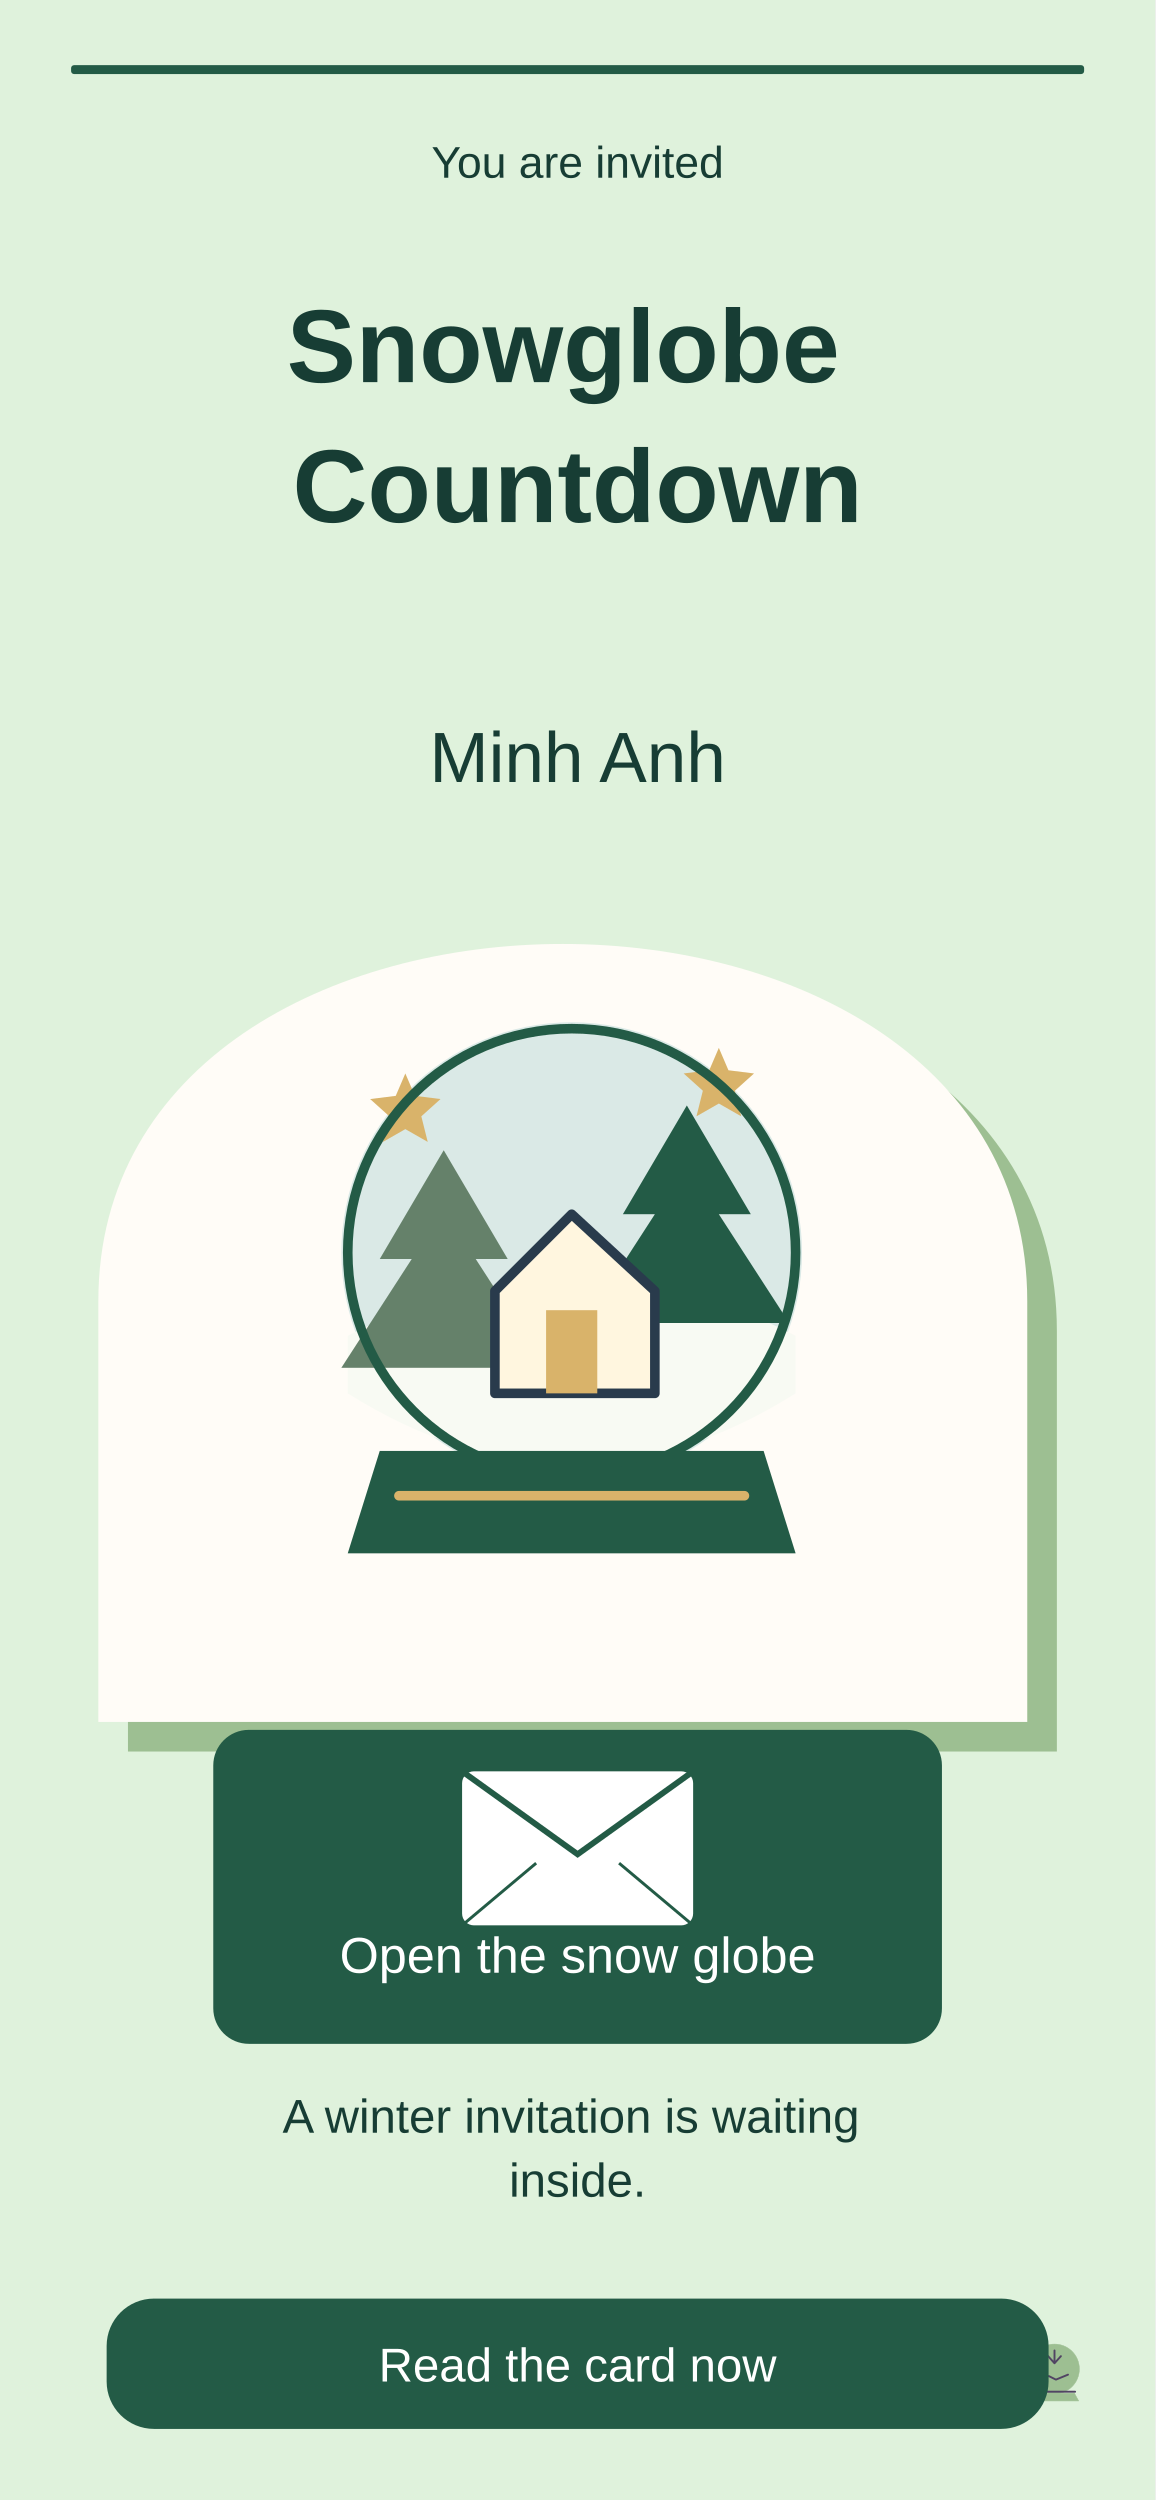
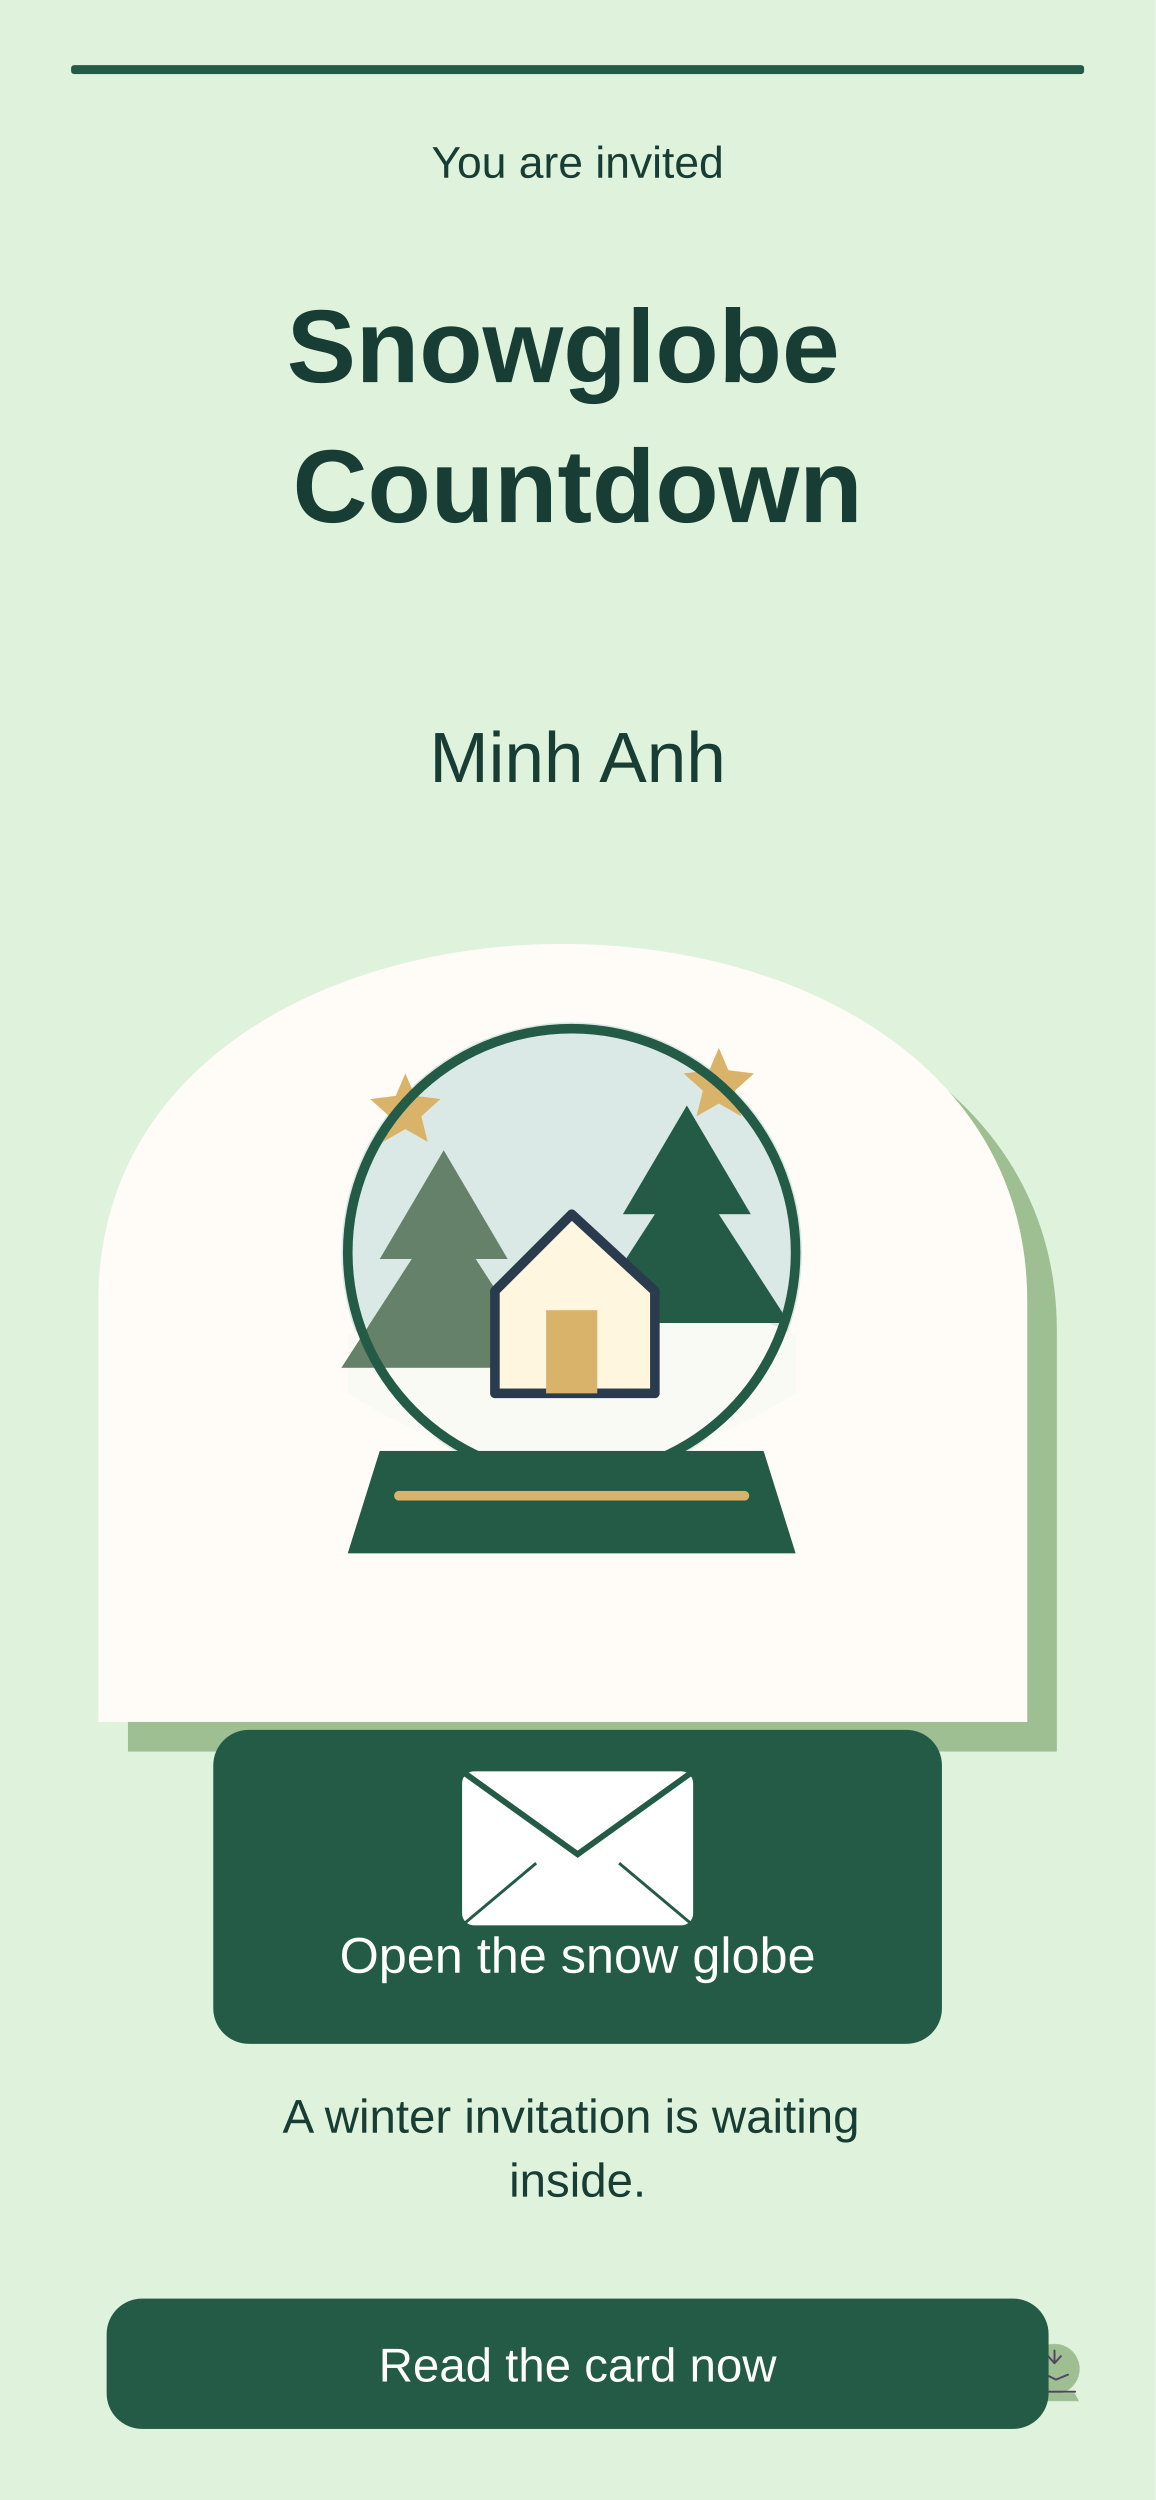
<svg xmlns="http://www.w3.org/2000/svg" width="390" height="844" viewBox="0 0 390 844" lang="en" xml:lang="en" role="img" aria-label="Snowglobe Countdown template layout">
  <rect width="100%" height="100%" fill="#DFF2DC" />
  <g transform="translate(24 22)" opacity="1">
    <g>
      <rect width="342" height="3" rx="1" fill="#235B46" stroke="#9DBF92" stroke-width="0" />
    </g>
  </g>
  <g transform="translate(344 788)" opacity="1">
    <g>
      <svg width="24" height="24" viewBox="0 0 100 100" preserveAspectRatio="xMidYMid meet">
        <path stroke-linecap="round" stroke-linejoin="round" d="M15 49A35 35 0 1 1 85 49 35 35 0 1 1 15 49Z M22 83H78L84 94H16Z" fill="#9DBF92" stroke="#9DBF92" stroke-width="0.65" />
        <path stroke-linecap="round" stroke-linejoin="round" d="M50 23V41M41 31 50 41 59 31M29 62 42 59 52 64 69 57M21 81H79" fill="none" stroke="#514463" stroke-width="2.7" />
      </svg>
    </g>
  </g>
  <g transform="translate(42 45)" opacity="1">
    <g>
      <text x="153" y="15" fill="#173D34" font-family="Arial,sans-serif" font-size="15" font-weight="400" text-anchor="middle">
        <tspan x="153" dy="0">You are invited</tspan>
      </text>
    </g>
  </g>
  <g transform="translate(30 94)" opacity="1">
    <g>
      <text x="165" y="35" fill="#173D34" font-family="Arial,sans-serif" font-size="35" font-weight="700" text-anchor="middle">
        <tspan x="165" dy="0">Snowglobe</tspan>
        <tspan x="165" dy="47.25">Countdown</tspan>
      </text>
    </g>
  </g>
  <g transform="translate(36 240)" opacity="1">
    <g>
      <text x="159" y="24" fill="#173D34" font-family="Arial,sans-serif" font-size="24" font-weight="400" text-anchor="middle">
        <tspan x="159" dy="0">Minh Anh</tspan>
      </text>
    </g>
  </g>
  <g transform="translate(40 326)" opacity="1">
    <g>
      <svg width="320" height="268" viewBox="0 0 100 100" preserveAspectRatio="none">
        <path stroke-linecap="round" stroke-linejoin="round" d="M1 99V46C1-14 99-14 99 46V99Z" fill="#9DBF92" stroke="#9DBF92" stroke-width="0" vector-effect="non-scaling-stroke" />
      </svg>
    </g>
  </g>
  <g transform="translate(30 316)" opacity="1">
    <g>
      <svg width="320" height="268" viewBox="0 0 100 100" preserveAspectRatio="none">
        <path stroke-linecap="round" stroke-linejoin="round" d="M1 99V46C1-14 99-14 99 46V99Z" fill="#FFFCF7" stroke="#9DBF92" stroke-width="0" vector-effect="non-scaling-stroke" />
      </svg>
    </g>
  </g>
  <g transform="translate(82 330)" opacity="1">
    <g>
      <svg width="222" height="216" viewBox="0 0 100 100" preserveAspectRatio="xMidYMid meet">
        <path stroke-linecap="round" stroke-linejoin="round" d="M14 43a36 36 0 1 0 72 0a36 36 0 1 0 -72 0Z" fill="#DAE9E6" />
        <path stroke-linecap="round" stroke-linejoin="round" d="M15 56Q50 38 85 56V65Q50 87 15 65Z" fill="#F8FAF3" />
        <path stroke-linecap="round" stroke-linejoin="round" d="M30 27l-10 17h5l-11 17h32l-11-17h5Z" fill="#65816A" />
        <path stroke-linecap="round" stroke-linejoin="round" d="M68 20l-10 17h5l-11 17h32l-11-17h5Z" fill="#235B46" />
        <path stroke-linecap="round" stroke-linejoin="round" d="M38 49L50 37 63 49V65H38Z" fill="#FFF6DF" stroke="#293B4C" stroke-width="1.5" />
        <path stroke-linecap="round" stroke-linejoin="round" d="M46 52H54V65H46Z" fill="#D9B36A" />
        <path stroke-linecap="round" stroke-linejoin="round" d="M20 74H80L85 90H15Z" fill="#235B46" />
        <path stroke-linecap="round" stroke-linejoin="round" d="M23 81H77" fill="none" stroke="#D9B36A" stroke-width="1.5" />
        <path stroke-linecap="round" stroke-linejoin="round" d="M24 15l1.5 3.5 4 .5-3 2.7 1 4-3.5-2-3.5 2 1-4-3-2.7 4-.5Z" fill="#D9B36A" />
        <path stroke-linecap="round" stroke-linejoin="round" d="M73 11l1.5 3.5 4 .5-3 2.7 1 4-3.5-2-3.5 2 1-4-3-2.7 4-.5Z" fill="#D9B36A" />
        <path stroke-linecap="round" stroke-linejoin="round" d="M15 43A35 35 0 1 1 85 43A35 35 0 1 1 15 43Z" fill="none" stroke="#235B46" stroke-width="1.5" />
      </svg>
    </g>
  </g>
  <g transform="translate(72 584)" opacity="1">
    <g>
      <rect y="0" width="246" height="106" rx="12" fill="#235B46" />
      <rect x="84" y="14" width="78" height="52" rx="4" fill="#FFFFFF" />
      <path d="M84 14l39 28 39-28" fill="none" stroke="#235B46" stroke-width="2" />
      <path d="M84 66l25-21m53 21-25-21" fill="none" stroke="#235B46" stroke-width="1" />
      <text x="123" y="82" fill="#FFFFFF" font-family="Arial,sans-serif" font-size="17" text-anchor="middle">Open the snow globe</text>
    </g>
  </g>
  <g transform="translate(40 704)" opacity="1">
    <g>
      <text x="155" y="16" fill="#173D34" font-family="Arial,sans-serif" font-size="16" font-weight="400" text-anchor="middle">
        <tspan x="155" dy="0">A winter invitation is waiting</tspan>
        <tspan x="155" dy="21.6">inside.</tspan>
      </text>
    </g>
  </g>
  <g transform="translate(36 776)" opacity="1">
    <g>
-       <rect y="0" width="318" height="44" rx="16" fill="#235B46" />
+       <rect y="0" width="318" height="44" rx="12" fill="#235B46" />
      <text x="159" y="28" fill="#FFFFFF" font-family="Arial,sans-serif" font-size="16" text-anchor="middle">Read the card now</text>
    </g>
  </g>
</svg>
